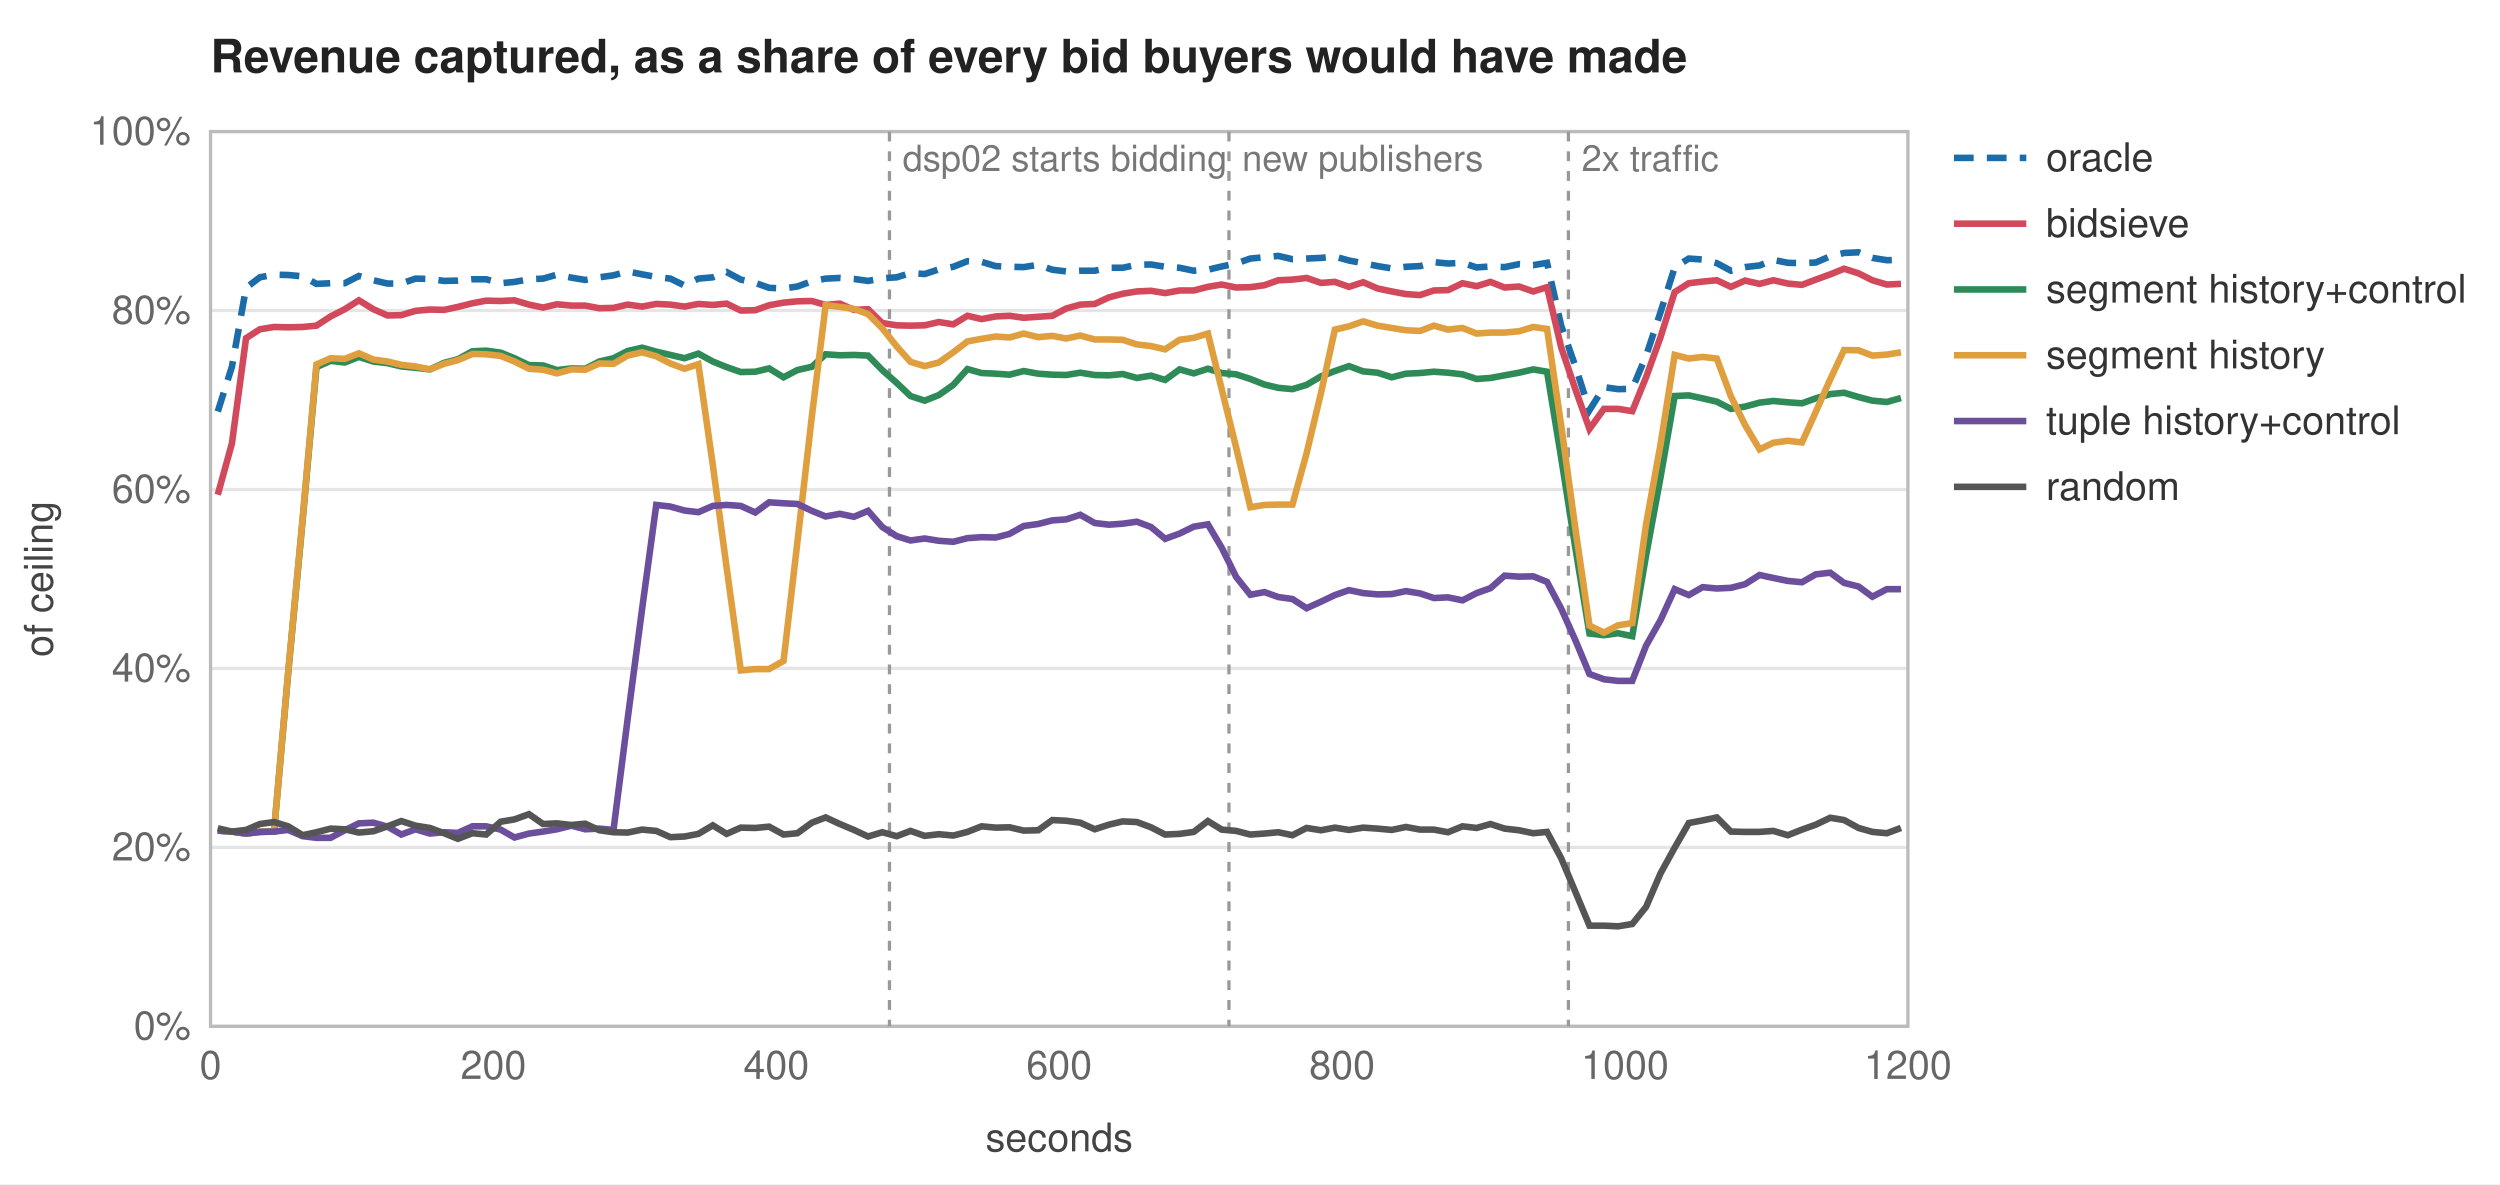
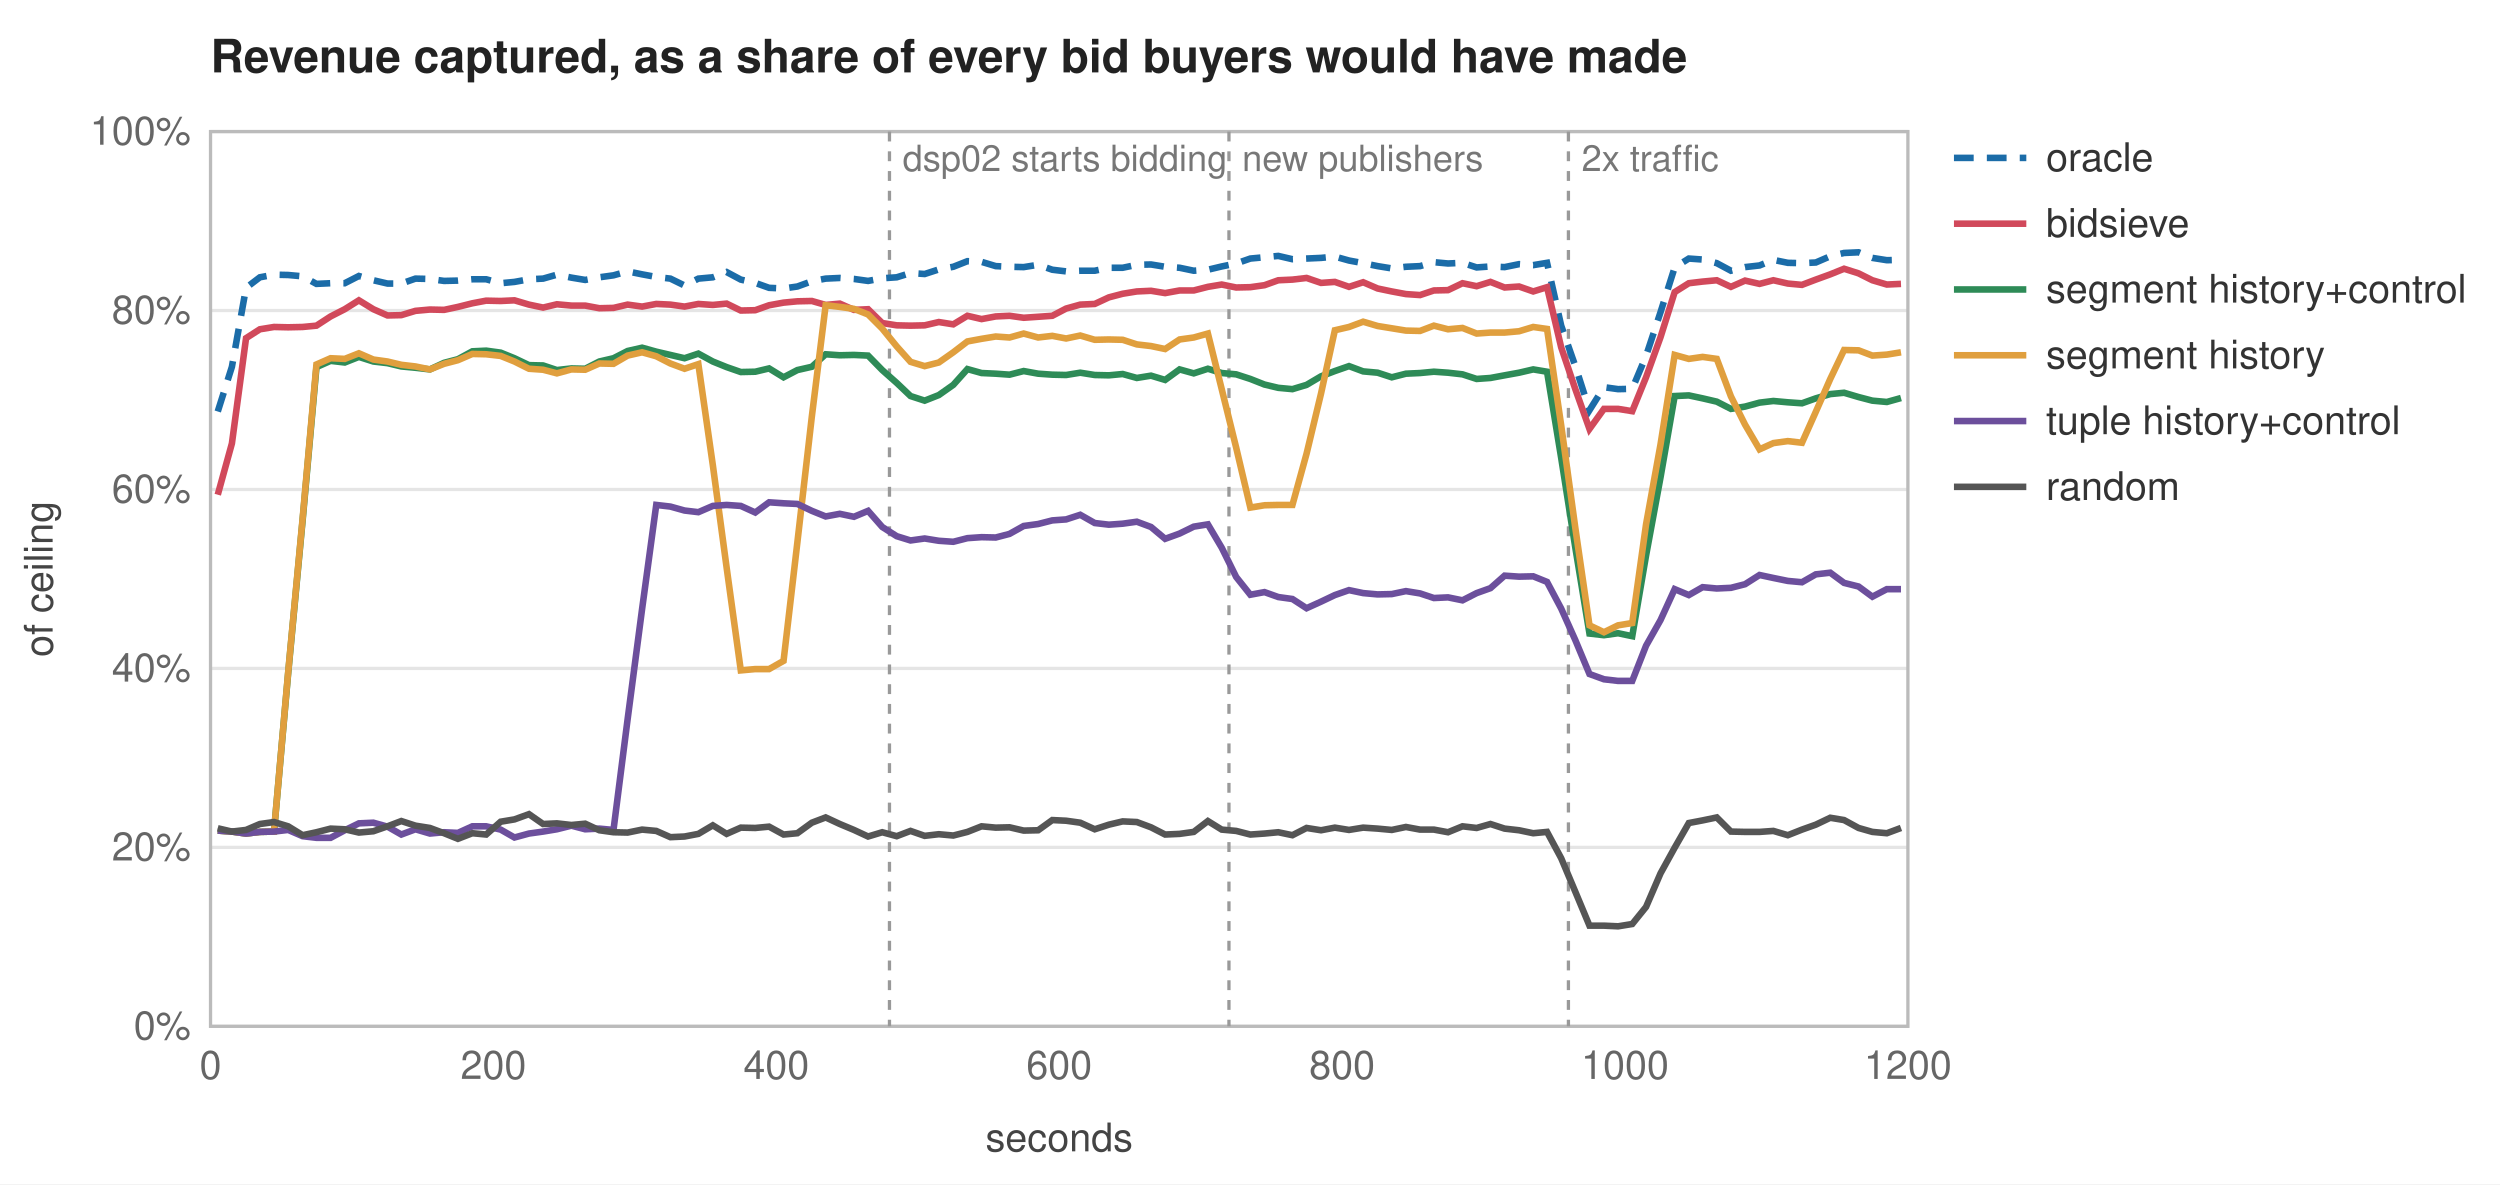
<svg xmlns="http://www.w3.org/2000/svg" width="760" height="360" viewBox="0 0 760 360" font-family="-apple-system,Segoe UI,Helvetica,Arial,sans-serif" font-size="12">
  <rect width="100%" height="100%" fill="#ffffff" />
  <text x="64" y="22" font-size="14" font-weight="600" fill="#222">Revenue captured, as a share of every bid buyers would have made</text>
  <line x1="64" x2="580.0" y1="312.0" y2="312.0" stroke="#e5e5e5" />
  <text x="58" y="316.0" text-anchor="end" fill="#666">0%</text>
  <line x1="64" x2="580.0" y1="257.6" y2="257.6" stroke="#e5e5e5" />
  <text x="58" y="261.6" text-anchor="end" fill="#666">20%</text>
  <line x1="64" x2="580.0" y1="203.2" y2="203.2" stroke="#e5e5e5" />
  <text x="58" y="207.2" text-anchor="end" fill="#666">40%</text>
  <line x1="64" x2="580.0" y1="148.8" y2="148.8" stroke="#e5e5e5" />
  <text x="58" y="152.8" text-anchor="end" fill="#666">60%</text>
  <line x1="64" x2="580.0" y1="94.4" y2="94.4" stroke="#e5e5e5" />
  <text x="58" y="98.4" text-anchor="end" fill="#666">80%</text>
  <line x1="64" x2="580.0" y1="40.0" y2="40.0" stroke="#e5e5e5" />
  <text x="58" y="44.0" text-anchor="end" fill="#666">100%</text>
  <text x="64.0" y="328.0" text-anchor="middle" fill="#666">0</text>
  <text x="150.0" y="328.0" text-anchor="middle" fill="#666">200</text>
  <text x="236.0" y="328.0" text-anchor="middle" fill="#666">400</text>
  <text x="322.0" y="328.0" text-anchor="middle" fill="#666">600</text>
  <text x="408.0" y="328.0" text-anchor="middle" fill="#666">800</text>
  <text x="494.0" y="328.0" text-anchor="middle" fill="#666">1000</text>
  <text x="580.0" y="328.0" text-anchor="middle" fill="#666">1200</text>
  <text x="322.0" y="350" text-anchor="middle" fill="#444">seconds</text>
  <text transform="translate(16 176.0) rotate(-90)" text-anchor="middle" fill="#444">of ceiling</text>
  <rect x="64" y="40" width="516" height="272" fill="none" stroke="#bbb" />
  <line x1="270.4" x2="270.4" y1="40" y2="312.0" stroke="#999" stroke-dasharray="3 3" />
  <text x="274.4" y="52" fill="#777" font-size="11">dsp02 starts bidding</text>
  <line x1="373.6" x2="373.6" y1="40" y2="312.0" stroke="#999" stroke-dasharray="3 3" />
  <text x="377.6" y="52" fill="#777" font-size="11">new publishers</text>
  <line x1="476.8" x2="476.8" y1="40" y2="312.0" stroke="#999" stroke-dasharray="3 3" />
  <text x="480.8" y="52" fill="#777" font-size="11">2x traffic</text>
  <path d="M66.2 125.1 L70.5 111.5 L74.8 87.5 L79.0 84.3 L83.3 83.5 L87.6 83.6 L92.0 84.0 L96.2 86.3 L100.5 86.1 L104.8 86.1 L109.1 83.9 L113.5 85.2 L117.8 86.2 L122.0 86.2 L126.3 84.7 L130.7 84.8 L135.0 85.4 L139.2 85.3 L143.6 84.9 L147.8 84.9 L152.2 86.1 L156.4 85.7 L160.8 84.9 L165.1 84.7 L169.3 83.5 L173.7 84.4 L177.9 85.1 L182.2 84.3 L186.5 83.7 L190.8 82.5 L195.2 83.4 L199.5 84.2 L203.8 84.7 L208.1 86.8 L212.3 84.7 L216.7 84.3 L220.9 82.7 L225.2 85.0 L229.6 86.0 L233.8 87.5 L238.2 87.7 L242.4 87.1 L246.8 85.5 L251.0 84.7 L255.3 84.5 L259.6 84.8 L263.9 85.4 L268.2 84.6 L272.6 84.3 L276.8 83.0 L281.1 83.3 L285.4 81.9 L289.8 81.1 L294.1 79.4 L298.4 79.6 L302.7 80.9 L306.9 81.1 L311.2 81.2 L315.6 80.5 L319.9 82.0 L324.1 82.5 L328.4 82.3 L332.8 82.3 L337.1 81.4 L341.3 81.4 L345.6 80.5 L349.9 80.4 L354.2 81.1 L358.6 81.4 L362.9 82.3 L367.2 82.0 L371.4 81.0 L375.8 80.1 L380.1 78.6 L384.4 78.2 L388.6 77.8 L392.9 78.8 L397.2 78.6 L401.6 78.4 L405.8 78.0 L410.1 79.2 L414.4 80.0 L418.8 80.9 L423.1 81.6 L427.4 81.1 L431.7 80.9 L435.9 79.7 L440.2 80.1 L444.6 79.9 L448.9 81.3 L453.1 81.0 L457.4 81.2 L461.8 80.3 L466.1 80.6 L470.3 79.9 L474.6 99.0 L478.9 111.3 L483.2 124.7 L487.6 117.7 L491.9 118.3 L496.2 118.2 L500.4 108.2 L504.8 94.9 L509.1 81.3 L513.4 78.6 L517.6 78.9 L521.9 80.0 L526.2 82.3 L530.5 81.2 L534.9 80.7 L539.1 79.0 L543.5 79.9 L547.8 80.0 L552.0 79.8 L556.4 77.9 L560.6 76.9 L565.0 76.7 L569.2 78.4 L573.6 79.1 L577.9 79.0" fill="none" stroke="#1b6ca8" stroke-width="2" stroke-dasharray="6 4" />
  <line x1="594" x2="616" y1="48" y2="48" stroke="#1b6ca8" stroke-width="2" stroke-dasharray="6 4" />
  <text x="622" y="52" fill="#333">oracle</text>
  <path d="M66.2 150.4 L70.5 134.8 L74.8 102.8 L79.0 100.1 L83.3 99.4 L87.6 99.5 L92.0 99.4 L96.2 99.0 L100.5 96.2 L104.8 94.0 L109.1 91.3 L113.5 94.0 L117.8 95.9 L122.0 95.8 L126.3 94.5 L130.7 94.1 L135.0 94.2 L139.2 93.3 L143.6 92.2 L147.8 91.4 L152.2 91.5 L156.4 91.3 L160.8 92.6 L165.1 93.5 L169.3 92.5 L173.7 92.9 L177.9 92.9 L182.2 93.7 L186.5 93.6 L190.8 92.6 L195.2 93.2 L199.5 92.4 L203.8 92.6 L208.1 93.2 L212.3 92.4 L216.7 92.7 L220.9 92.3 L225.2 94.4 L229.6 94.3 L233.8 92.8 L238.2 92.0 L242.4 91.6 L246.8 91.5 L251.0 92.7 L255.3 92.3 L259.6 94.2 L263.9 94.0 L268.2 98.2 L272.6 98.9 L276.8 99.0 L281.1 98.9 L285.4 97.9 L289.8 98.6 L294.1 96.0 L298.4 97.0 L302.7 96.2 L306.9 96.0 L311.2 96.6 L315.6 96.3 L319.9 96.0 L324.1 93.8 L328.4 92.6 L332.8 92.4 L337.1 90.4 L341.3 89.3 L345.6 88.6 L349.9 88.4 L354.2 89.1 L358.6 88.3 L362.9 88.3 L367.2 87.2 L371.4 86.5 L375.8 87.4 L380.1 87.3 L384.4 86.7 L388.6 85.2 L392.9 85.0 L397.2 84.5 L401.6 86.0 L405.8 85.7 L410.1 87.2 L414.4 85.8 L418.8 87.7 L423.1 88.6 L427.4 89.4 L431.7 89.7 L435.9 88.3 L440.2 88.2 L444.6 86.1 L448.9 87.0 L453.1 85.7 L457.4 87.4 L461.8 87.1 L466.1 88.6 L470.3 87.3 L474.6 105.6 L478.9 118.3 L483.2 130.4 L487.6 124.3 L491.9 124.3 L496.2 125.0 L500.4 114.7 L504.8 102.5 L509.1 88.8 L513.4 86.1 L517.6 85.6 L521.9 85.2 L526.2 87.2 L530.5 85.3 L534.9 86.3 L539.1 85.2 L543.5 86.2 L547.8 86.6 L552.0 85.0 L556.4 83.4 L560.6 81.7 L565.0 83.1 L569.2 85.2 L573.6 86.5 L577.9 86.3" fill="none" stroke="#d1495b" stroke-width="2" />
  <line x1="594" x2="616" y1="68" y2="68" stroke="#d1495b" stroke-width="2" />
  <text x="622" y="72" fill="#333">bidsieve</text>
  <path d="M66.2 252.5 L70.5 252.8 L74.8 253.4 L79.0 252.9 L83.3 252.8 L87.6 204.7 L92.0 158.1 L96.2 111.6 L100.5 109.7 L104.8 110.2 L109.1 108.5 L113.5 109.9 L117.8 110.4 L122.0 111.4 L126.3 111.8 L130.7 112.3 L135.0 110.3 L139.2 109.2 L143.6 106.8 L147.8 106.6 L152.2 107.2 L156.4 108.9 L160.8 111.0 L165.1 111.1 L169.3 112.5 L173.7 112.0 L177.9 112.1 L182.2 109.9 L186.5 108.9 L190.8 106.7 L195.2 105.7 L199.5 106.9 L203.8 107.9 L208.1 108.9 L212.3 107.5 L216.7 109.9 L220.9 111.6 L225.2 113.1 L229.6 113.0 L233.8 112.0 L238.2 114.7 L242.4 112.5 L246.8 111.5 L251.0 107.7 L255.3 108.0 L259.6 107.9 L263.9 108.1 L268.2 112.5 L272.6 116.4 L276.8 120.4 L281.1 121.8 L285.4 120.1 L289.8 117.0 L294.1 112.2 L298.4 113.4 L302.7 113.6 L306.9 113.9 L311.2 112.8 L315.6 113.6 L319.9 113.9 L324.1 114.0 L328.4 113.3 L332.8 114.0 L337.1 114.1 L341.3 113.7 L345.6 114.9 L349.9 114.2 L354.2 115.5 L358.6 112.3 L362.9 113.5 L367.2 112.1 L371.4 113.4 L375.8 113.8 L380.1 115.2 L384.4 116.9 L388.6 117.9 L392.9 118.3 L397.2 117.0 L401.6 114.4 L405.8 112.8 L410.1 111.3 L414.4 112.9 L418.8 113.3 L423.1 114.7 L427.4 113.6 L431.7 113.4 L435.9 113.0 L440.2 113.3 L444.6 113.8 L448.9 115.2 L453.1 114.9 L457.4 114.1 L461.8 113.3 L466.1 112.3 L470.3 113.0 L474.6 139.2 L478.9 166.5 L483.2 192.6 L487.6 193.1 L491.9 192.5 L496.2 193.4 L500.4 168.9 L504.8 145.1 L509.1 120.4 L513.4 120.2 L517.6 121.1 L521.9 122.1 L526.2 124.3 L530.5 123.6 L534.9 122.4 L539.1 121.9 L543.5 122.3 L547.8 122.6 L552.0 121.1 L556.4 119.8 L560.6 119.4 L565.0 120.7 L569.2 121.8 L573.6 122.2 L577.9 121.0" fill="none" stroke="#2e8b57" stroke-width="2" />
  <line x1="594" x2="616" y1="88" y2="88" stroke="#2e8b57" stroke-width="2" />
  <text x="622" y="92" fill="#333">segment history+control</text>
-   <path d="M66.2 252.5 L70.5 252.8 L74.8 253.4 L79.0 252.9 L83.3 252.8 L87.6 204.4 L92.0 157.6 L96.2 110.8 L100.5 108.9 L104.8 109.1 L109.1 107.4 L113.5 109.3 L117.8 109.9 L122.0 110.9 L126.3 111.4 L130.7 112.3 L135.0 110.6 L139.2 109.5 L143.6 107.6 L147.8 107.7 L152.2 108.2 L156.4 109.9 L160.8 112.1 L165.1 112.4 L169.3 113.5 L173.7 112.3 L177.9 112.4 L182.2 110.5 L186.5 110.6 L190.8 108.1 L195.2 107.1 L199.5 108.3 L203.8 110.5 L208.1 112.1 L212.3 110.7 L216.7 141.4 L220.9 172.6 L225.2 203.8 L229.6 203.4 L233.8 203.4 L238.2 200.9 L242.4 164.9 L246.8 126.6 L251.0 92.8 L255.3 93.3 L259.6 93.9 L263.9 95.5 L268.2 99.8 L272.6 105.3 L276.8 110.0 L281.1 111.3 L285.4 110.2 L289.8 107.1 L294.1 103.8 L298.4 103.0 L302.7 102.3 L306.9 102.6 L311.2 101.4 L315.6 102.5 L319.9 102.1 L324.1 102.9 L328.4 102.0 L332.8 103.2 L337.1 103.2 L341.3 103.3 L345.6 104.7 L349.9 105.2 L354.2 106.2 L358.6 103.3 L362.9 102.7 L367.2 101.4 L371.4 118.3 L375.8 136.1 L380.1 154.2 L384.4 153.5 L388.6 153.4 L392.9 153.4 L397.2 137.8 L401.6 119.4 L405.8 100.2 L410.1 99.2 L414.4 97.7 L418.8 99.0 L423.1 99.7 L427.4 100.4 L431.7 100.6 L435.9 99.0 L440.2 100.2 L444.6 99.7 L448.9 101.4 L453.1 101.1 L457.4 101.1 L461.8 100.7 L466.1 99.4 L470.3 100.0 L474.6 129.3 L478.9 160.6 L483.2 190.2 L487.6 192.3 L491.9 190.1 L496.2 189.4 L500.4 159.4 L504.8 135.1 L509.1 107.9 L513.4 109.0 L517.6 108.5 L521.9 109.0 L526.2 120.5 L530.5 129.2 L534.9 136.6 L539.1 134.6 L543.5 134.0 L547.8 134.5 L552.0 125.2 L556.4 115.3 L560.6 106.4 L565.0 106.5 L569.2 108.1 L573.6 107.8 L577.9 107.1" fill="none" stroke="#e09f3e" stroke-width="2" />
+   <path d="M66.2 252.5 L70.5 252.8 L74.8 253.4 L79.0 252.9 L83.3 252.8 L87.6 204.4 L92.0 157.6 L96.2 110.8 L100.5 108.9 L104.8 109.1 L109.1 107.4 L113.5 109.3 L117.8 109.9 L122.0 110.9 L126.3 111.4 L130.7 112.3 L135.0 110.6 L139.2 109.5 L143.6 107.6 L147.8 107.7 L152.2 108.2 L156.4 109.9 L160.8 112.1 L165.1 112.4 L169.3 113.5 L173.7 112.3 L177.9 112.4 L182.2 110.5 L186.5 110.6 L190.8 108.1 L195.2 107.1 L199.5 108.3 L203.8 110.5 L208.1 112.1 L212.3 110.7 L216.7 141.4 L220.9 172.6 L225.2 203.8 L229.6 203.4 L233.8 203.4 L238.2 200.9 L242.4 164.9 L246.8 126.6 L251.0 92.8 L255.3 93.3 L259.6 93.9 L263.9 95.6 L268.2 99.9 L272.6 105.3 L276.8 110.0 L281.1 111.3 L285.4 110.2 L289.8 107.1 L294.1 103.8 L298.4 103.0 L302.7 102.3 L306.9 102.6 L311.2 101.4 L315.6 102.6 L319.9 102.1 L324.1 102.9 L328.4 102.0 L332.8 103.3 L337.1 103.2 L341.3 103.3 L345.6 104.7 L349.9 105.2 L354.2 106.1 L358.6 103.2 L362.9 102.6 L367.2 101.4 L371.4 118.3 L375.8 136.1 L380.1 154.3 L384.4 153.6 L388.6 153.5 L392.9 153.5 L397.2 137.9 L401.6 119.6 L405.8 100.4 L410.1 99.4 L414.4 97.8 L418.8 99.1 L423.1 99.8 L427.4 100.5 L431.7 100.6 L435.9 99.0 L440.2 100.1 L444.6 99.7 L448.9 101.4 L453.1 101.1 L457.4 101.1 L461.8 100.7 L466.1 99.4 L470.3 100.0 L474.6 129.3 L478.9 160.5 L483.2 190.1 L487.6 192.2 L491.9 190.1 L496.2 189.4 L500.4 159.4 L504.8 135.1 L509.1 107.9 L513.4 109.1 L517.6 108.5 L521.9 109.1 L526.2 120.5 L530.5 129.1 L534.9 136.6 L539.1 134.7 L543.5 134.1 L547.8 134.6 L552.0 125.2 L556.4 115.2 L560.6 106.4 L565.0 106.5 L569.2 108.1 L573.6 107.8 L577.9 107.1" fill="none" stroke="#e09f3e" stroke-width="2" />
  <line x1="594" x2="616" y1="108" y2="108" stroke="#e09f3e" stroke-width="2" />
  <text x="622" y="112" fill="#333">segment history</text>
  <path d="M66.2 252.5 L70.5 252.8 L74.8 253.4 L79.0 252.9 L83.3 252.8 L87.6 252.3 L92.0 254.2 L96.2 254.7 L100.5 254.7 L104.8 252.4 L109.1 250.3 L113.5 250.1 L117.8 251.3 L122.0 253.7 L126.3 252.1 L130.7 253.4 L135.0 253.0 L139.2 253.2 L143.6 251.2 L147.8 251.2 L152.2 252.2 L156.4 254.6 L160.8 253.4 L165.1 252.8 L169.3 252.1 L173.7 251.0 L177.9 252.1 L182.2 251.9 L186.5 252.3 L190.8 218.6 L195.2 185.1 L199.5 153.5 L203.8 154.0 L208.1 155.2 L212.3 155.7 L216.7 153.8 L220.9 153.5 L225.2 153.8 L229.6 155.8 L233.8 152.7 L238.2 153.0 L242.4 153.2 L246.8 155.3 L251.0 157.0 L255.3 156.2 L259.6 157.1 L263.9 155.3 L268.2 160.2 L272.6 163.0 L276.8 164.3 L281.1 163.7 L285.4 164.4 L289.8 164.7 L294.1 163.6 L298.4 163.3 L302.7 163.4 L306.9 162.3 L311.2 159.9 L315.6 159.3 L319.9 158.2 L324.1 157.9 L328.4 156.5 L332.8 159.0 L337.1 159.5 L341.3 159.2 L345.6 158.6 L349.9 160.2 L354.2 163.8 L358.6 162.2 L362.9 160.1 L367.2 159.4 L371.4 166.5 L375.8 175.4 L380.1 180.8 L384.4 180.0 L388.6 181.5 L392.9 182.1 L397.2 184.9 L401.6 182.9 L405.8 180.9 L410.1 179.4 L414.4 180.3 L418.8 180.7 L423.1 180.6 L427.4 179.7 L431.7 180.4 L435.9 181.8 L440.2 181.6 L444.6 182.5 L448.9 180.3 L453.1 178.8 L457.4 175.0 L461.8 175.3 L466.1 175.2 L470.3 176.9 L474.6 185.0 L478.9 194.6 L483.2 204.9 L487.6 206.5 L491.9 207.0 L496.2 207.0 L500.4 196.3 L504.8 188.5 L509.1 179.1 L513.4 180.9 L517.6 178.5 L521.9 178.9 L526.2 178.7 L530.5 177.6 L534.9 174.8 L539.1 175.7 L543.5 176.6 L547.8 177.0 L552.0 174.6 L556.4 174.1 L560.6 177.2 L565.0 178.3 L569.2 181.4 L573.6 179.1 L577.9 179.1" fill="none" stroke="#6c4f9c" stroke-width="2" />
  <line x1="594" x2="616" y1="128" y2="128" stroke="#6c4f9c" stroke-width="2" />
  <text x="622" y="132" fill="#333">tuple history+control</text>
  <path d="M66.2 251.8 L70.5 252.8 L74.8 252.3 L79.0 250.5 L83.3 249.9 L87.6 251.2 L92.0 253.9 L96.2 253.0 L100.5 251.9 L104.8 252.1 L109.1 253.1 L113.5 252.7 L117.8 251.2 L122.0 249.6 L126.3 251.0 L130.7 251.7 L135.0 253.3 L139.2 255.0 L143.6 253.3 L147.8 253.7 L152.2 249.8 L156.4 249.1 L160.8 247.5 L165.1 250.5 L169.3 250.3 L173.7 250.8 L177.9 250.4 L182.2 252.4 L186.5 253.0 L190.8 253.1 L195.2 252.2 L199.5 252.6 L203.8 254.5 L208.1 254.3 L212.3 253.5 L216.7 250.9 L220.9 253.5 L225.2 251.6 L229.6 251.7 L233.8 251.3 L238.2 253.7 L242.4 253.3 L246.8 250.1 L251.0 248.5 L255.3 250.5 L259.6 252.3 L263.9 254.3 L268.2 253.0 L272.6 254.2 L276.8 252.6 L281.1 254.1 L285.4 253.6 L289.8 254.0 L294.1 252.9 L298.4 251.2 L302.7 251.6 L306.9 251.5 L311.2 252.5 L315.6 252.4 L319.9 249.3 L324.1 249.5 L328.4 250.1 L332.8 252.1 L337.1 250.7 L341.3 249.7 L345.6 249.9 L349.9 251.5 L354.2 253.7 L358.6 253.5 L362.9 252.9 L367.2 249.6 L371.4 252.2 L375.8 252.6 L380.1 253.7 L384.4 253.4 L388.6 253.0 L392.9 253.9 L397.2 251.7 L401.6 252.4 L405.8 251.6 L410.1 252.3 L414.4 251.6 L418.8 251.9 L423.1 252.3 L427.4 251.4 L431.7 252.2 L435.9 252.2 L440.2 253.0 L444.6 251.2 L448.9 251.7 L453.1 250.5 L457.4 251.9 L461.8 252.4 L466.1 253.3 L470.3 252.9 L474.6 260.9 L478.9 271.1 L483.2 281.4 L487.6 281.4 L491.9 281.6 L496.2 280.9 L500.4 275.7 L504.8 265.5 L509.1 257.7 L513.4 250.2 L517.6 249.4 L521.9 248.5 L526.2 252.8 L530.5 252.9 L534.9 252.9 L539.1 252.6 L543.5 253.9 L547.8 252.2 L552.0 250.7 L556.4 248.6 L560.6 249.3 L565.0 251.7 L569.2 252.9 L573.6 253.3 L577.9 251.7" fill="none" stroke="#555555" stroke-width="2" />
  <line x1="594" x2="616" y1="148" y2="148" stroke="#555555" stroke-width="2" />
  <text x="622" y="152" fill="#333">random</text>
</svg>
